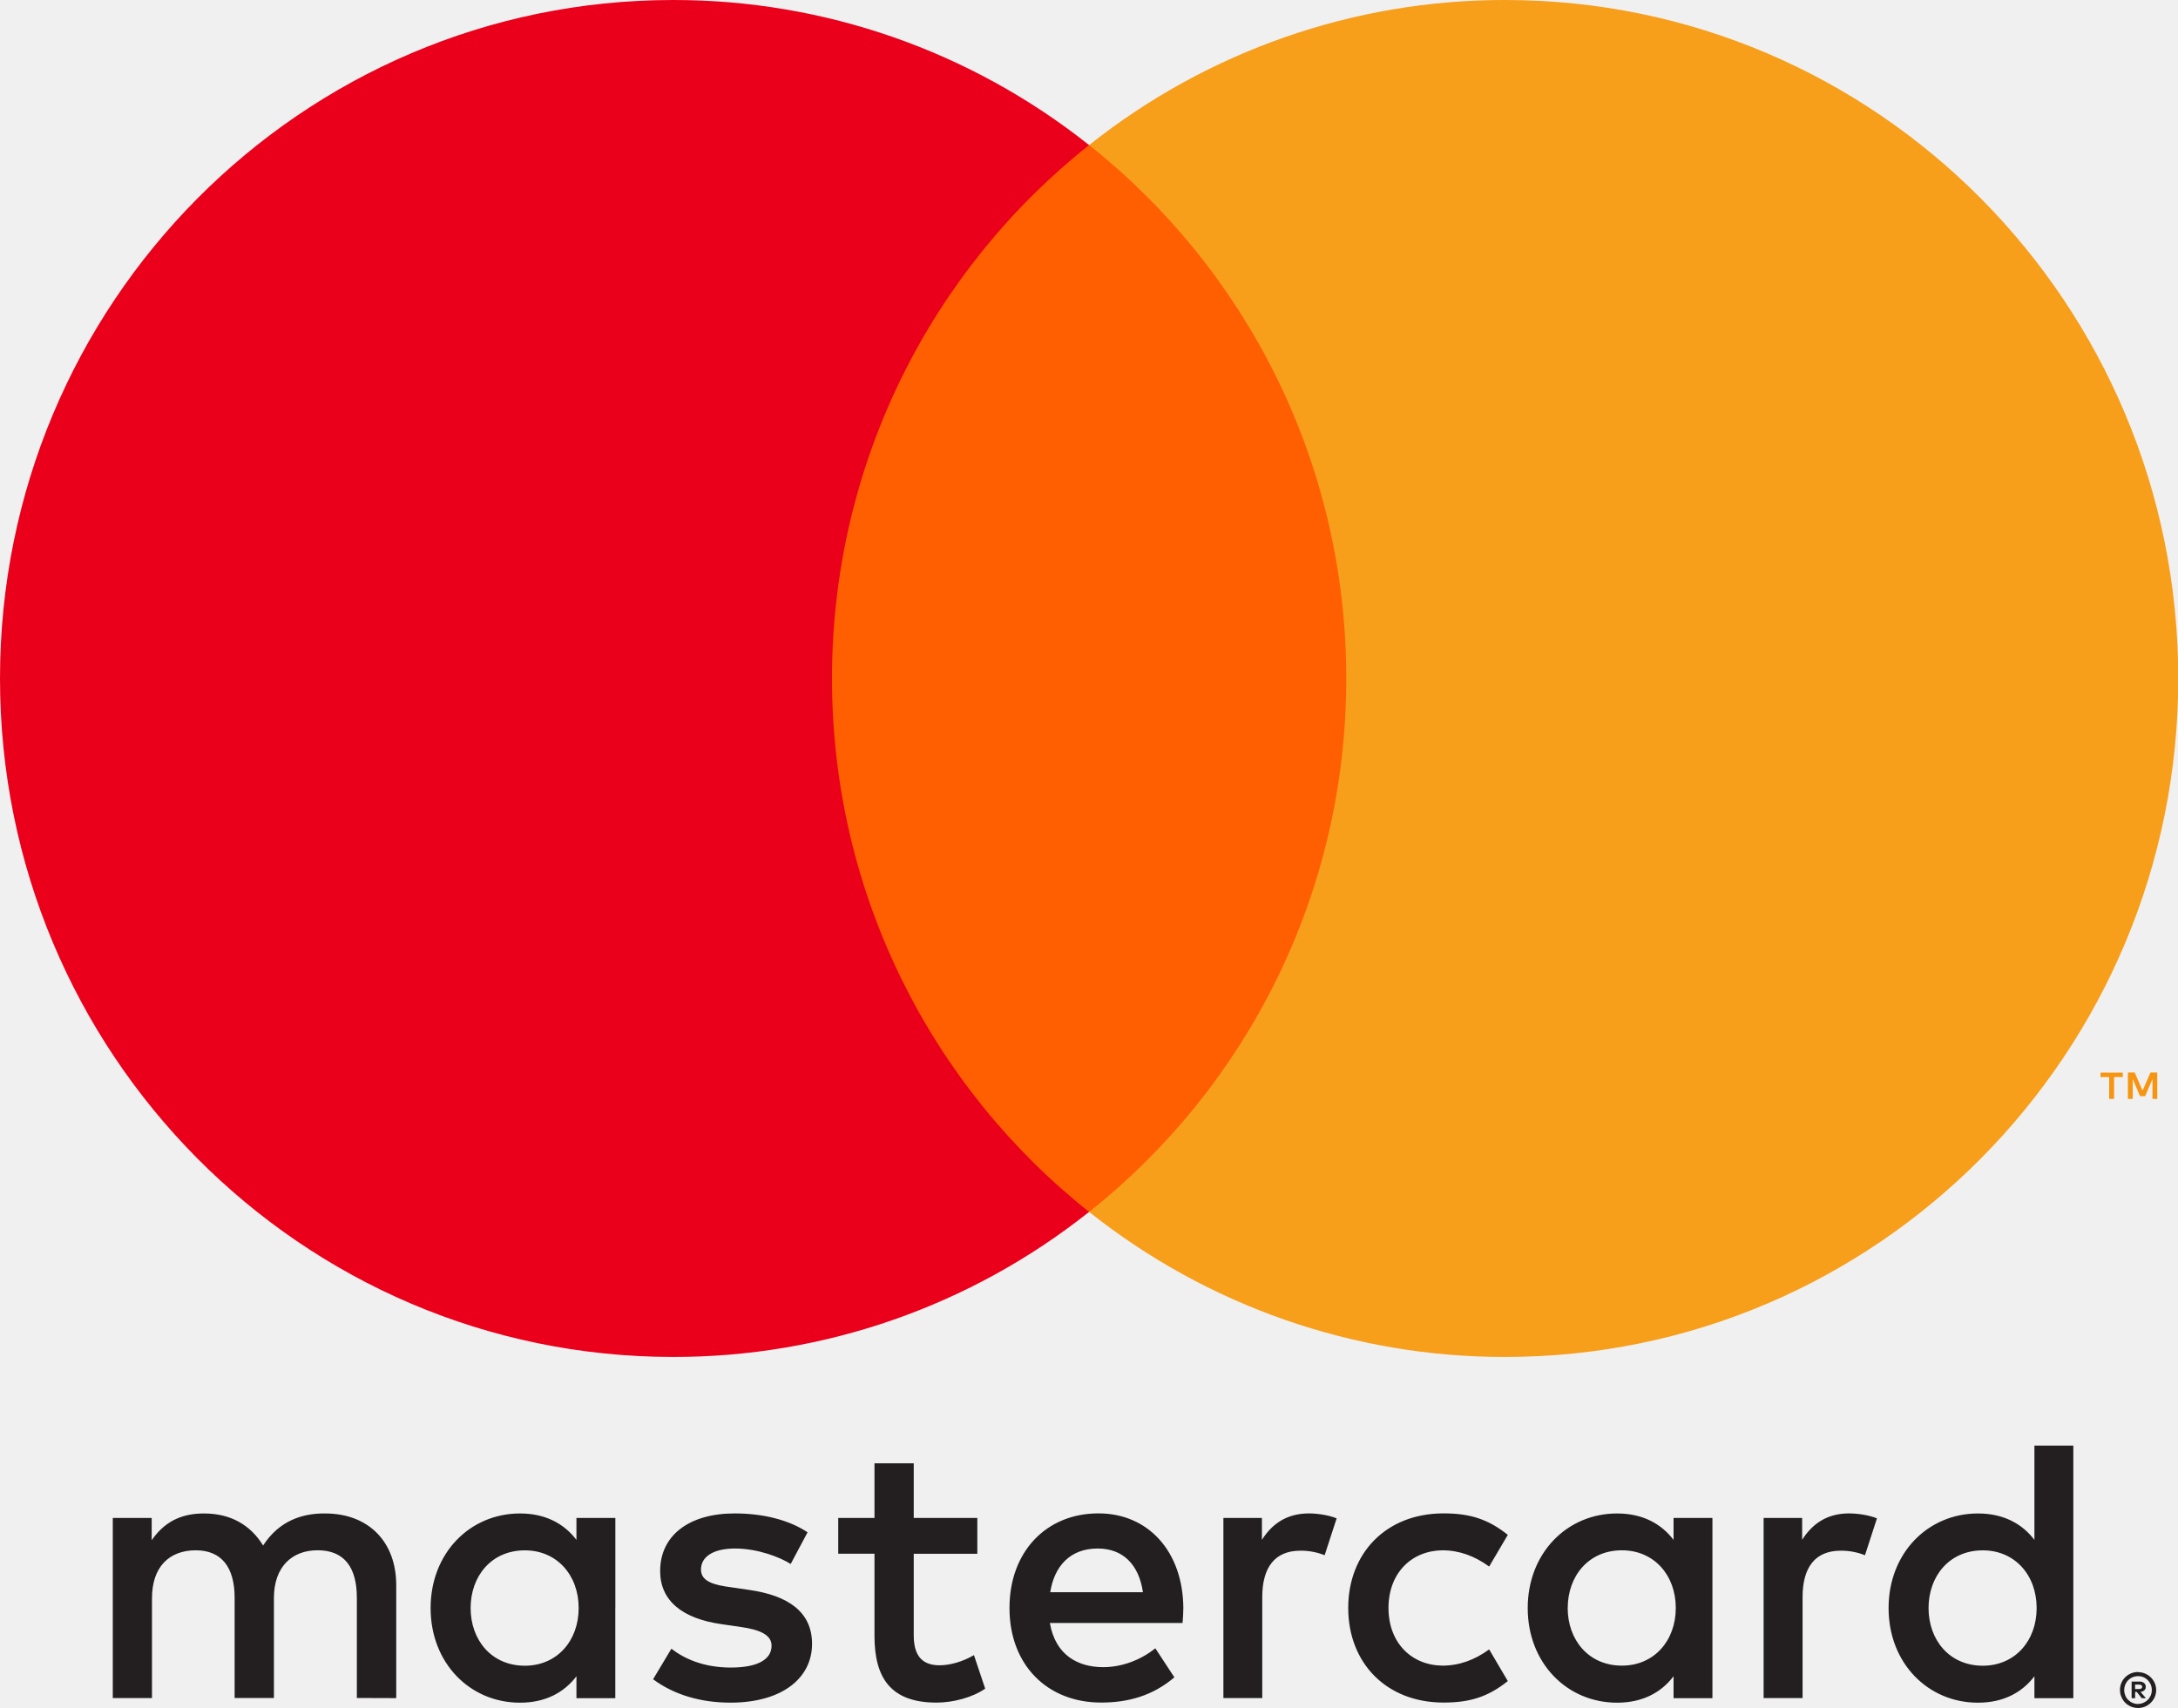
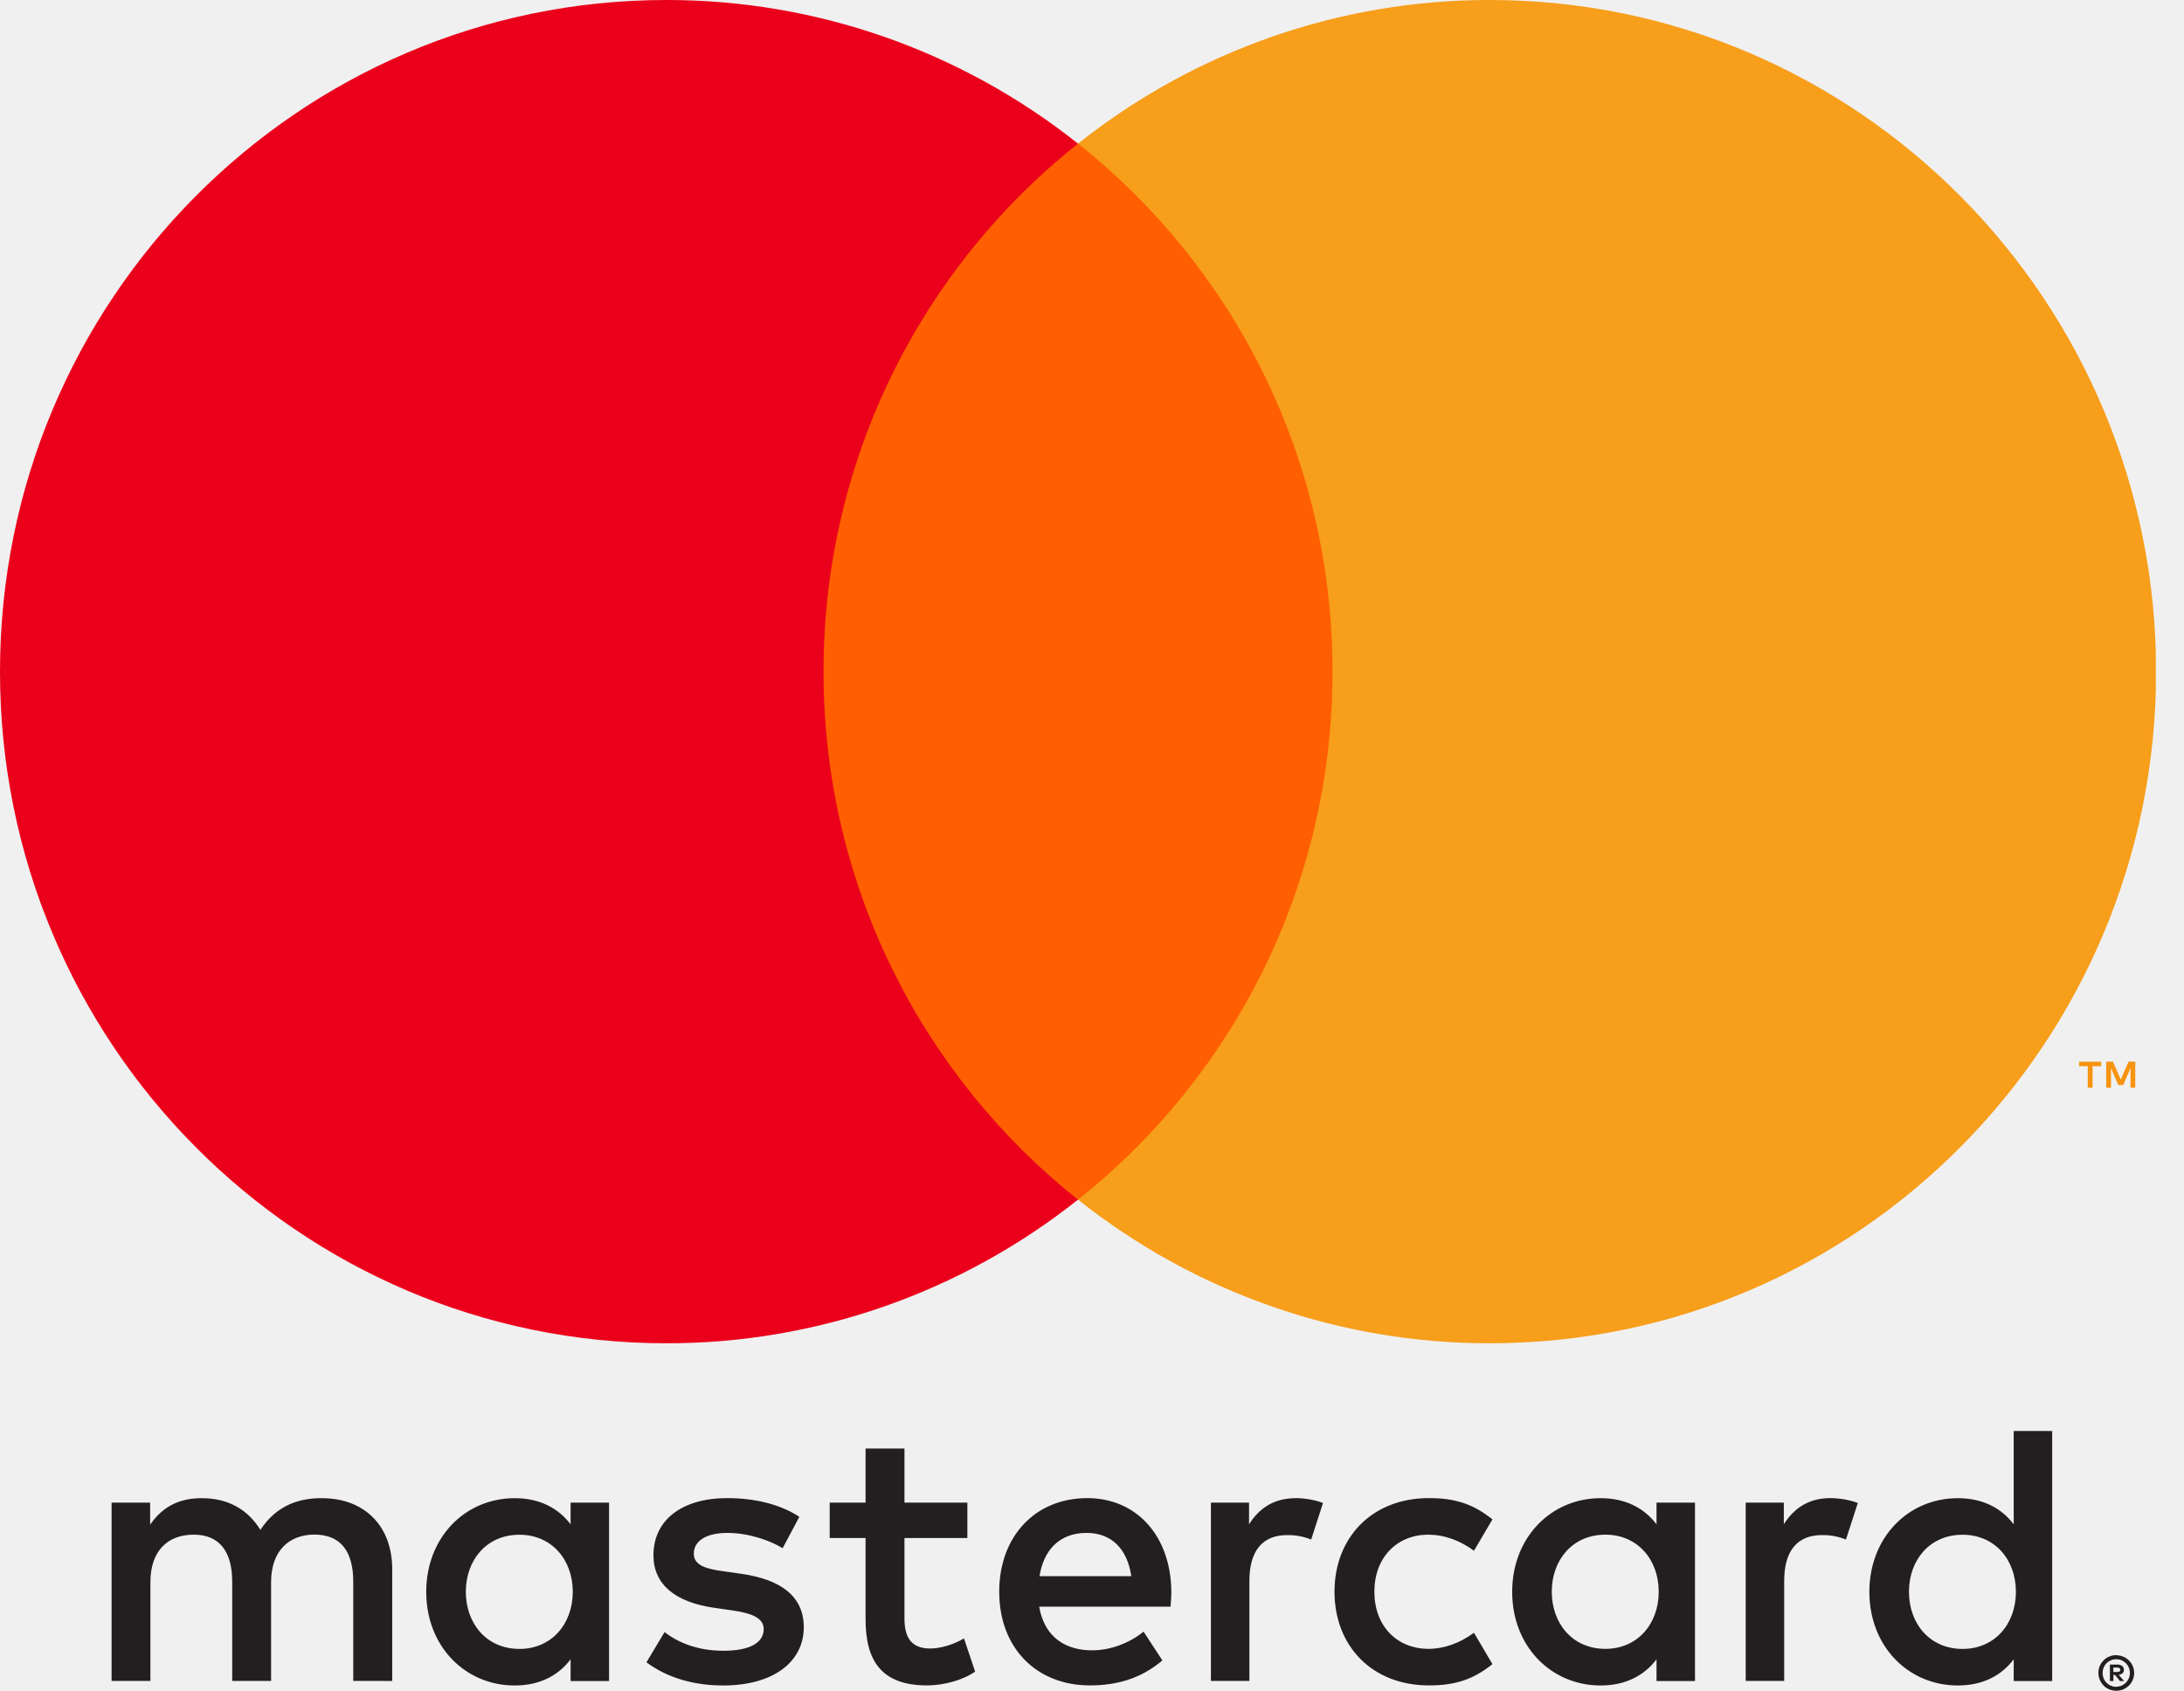
- <svg xmlns="http://www.w3.org/2000/svg" width="51" height="40" viewBox="0 0 51 40" fill="none">
-   <g clip-path="url(#clip0_339_6182)">
-     <path d="M49.995 39.457V39.56H50.09C50.108 39.56 50.126 39.556 50.141 39.547C50.147 39.543 50.152 39.537 50.156 39.53C50.159 39.523 50.161 39.515 50.16 39.508C50.161 39.5 50.159 39.493 50.156 39.486C50.152 39.479 50.147 39.474 50.141 39.469C50.126 39.46 50.108 39.456 50.09 39.456H49.995V39.457ZM50.091 39.385C50.132 39.382 50.172 39.394 50.205 39.418C50.219 39.429 50.229 39.443 50.236 39.459C50.243 39.474 50.246 39.492 50.245 39.509C50.246 39.524 50.243 39.539 50.238 39.553C50.232 39.566 50.224 39.579 50.213 39.589C50.188 39.611 50.156 39.625 50.122 39.627L50.249 39.774H50.151L50.034 39.628H49.996V39.774H49.914V39.385H50.092L50.091 39.385ZM50.066 39.908C50.109 39.908 50.151 39.9 50.191 39.882C50.229 39.866 50.264 39.842 50.293 39.813C50.322 39.783 50.346 39.748 50.362 39.71C50.395 39.628 50.395 39.537 50.362 39.455C50.346 39.417 50.322 39.382 50.293 39.352C50.264 39.323 50.229 39.299 50.191 39.283C50.151 39.266 50.109 39.258 50.066 39.259C50.022 39.258 49.979 39.267 49.938 39.283C49.899 39.299 49.864 39.323 49.834 39.352C49.789 39.399 49.758 39.458 49.746 39.522C49.734 39.586 49.741 39.652 49.766 39.712C49.781 39.751 49.804 39.786 49.834 39.815C49.864 39.845 49.899 39.869 49.938 39.885C49.978 39.902 50.022 39.911 50.066 39.911M50.066 39.165C50.178 39.165 50.285 39.209 50.365 39.288C50.404 39.327 50.434 39.372 50.456 39.422C50.477 39.473 50.489 39.529 50.489 39.584C50.489 39.64 50.477 39.696 50.456 39.747C50.434 39.797 50.403 39.842 50.365 39.88C50.326 39.918 50.281 39.949 50.231 39.971C50.179 39.993 50.122 40.004 50.066 40.004C50.008 40.004 49.951 39.993 49.898 39.971C49.848 39.949 49.802 39.919 49.763 39.88C49.725 39.841 49.695 39.794 49.674 39.743C49.652 39.691 49.641 39.636 49.641 39.58C49.641 39.524 49.652 39.469 49.674 39.417C49.695 39.367 49.726 39.322 49.764 39.284C49.803 39.245 49.849 39.215 49.9 39.194C49.953 39.172 50.01 39.16 50.067 39.161M11.02 37.663C11.02 36.921 11.502 36.312 12.29 36.312C13.043 36.312 13.55 36.895 13.55 37.663C13.55 38.431 13.043 39.014 12.29 39.014C11.502 39.014 11.02 38.405 11.02 37.663ZM14.409 37.663V35.553H13.498V36.067C13.21 35.687 12.772 35.448 12.177 35.448C11.004 35.448 10.083 36.376 10.083 37.664C10.083 38.952 11.003 39.88 12.177 39.88C12.772 39.88 13.21 39.641 13.498 39.261V39.774H14.408V37.663H14.409ZM45.159 37.663C45.159 36.921 45.641 36.312 46.429 36.312C47.183 36.312 47.69 36.895 47.69 37.663C47.69 38.431 47.183 39.014 46.429 39.014C45.642 39.014 45.159 38.405 45.159 37.663ZM48.549 37.663V33.858H47.638V36.067C47.349 35.687 46.912 35.448 46.316 35.448C45.143 35.448 44.223 36.376 44.223 37.664C44.223 38.952 45.143 39.88 46.316 39.88C46.912 39.88 47.349 39.641 47.638 39.261V39.774H48.549V37.663ZM25.704 36.269C26.291 36.269 26.667 36.639 26.763 37.292H24.592C24.689 36.683 25.056 36.269 25.704 36.269M25.722 35.446C24.496 35.446 23.638 36.346 23.638 37.662C23.638 39.003 24.53 39.877 25.783 39.877C26.414 39.877 26.991 39.719 27.499 39.286L27.053 38.606C26.702 38.889 26.255 39.048 25.835 39.048C25.249 39.048 24.715 38.774 24.584 38.014H27.691C27.7 37.9 27.709 37.785 27.709 37.661C27.7 36.346 26.893 35.446 25.722 35.446M36.71 37.661C36.71 36.92 37.192 36.311 37.979 36.311C38.732 36.311 39.24 36.894 39.24 37.661C39.24 38.429 38.732 39.012 37.979 39.012C37.192 39.012 36.709 38.403 36.709 37.661M40.098 37.661V35.553H39.188V36.067C38.899 35.687 38.462 35.448 37.866 35.448C36.693 35.448 35.773 36.376 35.773 37.664C35.773 38.952 36.693 39.88 37.866 39.88C38.462 39.88 38.899 39.641 39.188 39.261V39.774H40.098V37.663L40.098 37.661ZM31.57 37.661C31.57 38.941 32.454 39.877 33.803 39.877C34.433 39.877 34.853 39.736 35.307 39.374L34.87 38.632C34.529 38.88 34.17 39.012 33.774 39.012C33.047 39.003 32.513 38.474 32.513 37.661C32.513 36.849 33.047 36.32 33.774 36.311C34.169 36.311 34.528 36.443 34.87 36.691L35.307 35.949C34.853 35.587 34.433 35.446 33.803 35.446C32.454 35.446 31.57 36.381 31.57 37.661ZM43.303 35.446C42.778 35.446 42.436 35.693 42.199 36.064V35.553H41.297V39.772H42.209V37.407C42.209 36.708 42.506 36.32 43.101 36.32C43.296 36.318 43.489 36.354 43.67 36.426L43.951 35.562C43.749 35.482 43.487 35.447 43.302 35.447M18.908 35.888C18.47 35.597 17.867 35.447 17.201 35.447C16.141 35.447 15.458 35.959 15.458 36.797C15.458 37.485 15.966 37.91 16.902 38.042L17.332 38.104C17.831 38.174 18.067 38.307 18.067 38.545C18.067 38.871 17.735 39.057 17.113 39.057C16.483 39.057 16.028 38.854 15.721 38.616L15.293 39.331C15.792 39.702 16.423 39.879 17.105 39.879C18.314 39.879 19.015 39.305 19.015 38.502C19.015 37.76 18.463 37.372 17.552 37.24L17.123 37.177C16.73 37.126 16.414 37.046 16.414 36.763C16.414 36.455 16.711 36.269 17.211 36.269C17.745 36.269 18.262 36.472 18.515 36.631L18.91 35.889L18.908 35.888ZM30.651 35.447C30.126 35.447 29.784 35.695 29.549 36.066V35.553H28.647V39.772H29.557V37.407C29.557 36.708 29.854 36.32 30.449 36.32C30.644 36.318 30.837 36.354 31.018 36.426L31.299 35.562C31.098 35.482 30.835 35.447 30.651 35.447M22.885 35.553H21.396V34.273H20.477V35.553H19.628V36.391H20.477V38.316C20.477 39.295 20.853 39.878 21.93 39.878C22.325 39.878 22.78 39.754 23.069 39.551L22.806 38.766C22.534 38.925 22.236 39.004 22 39.004C21.545 39.004 21.396 38.722 21.396 38.298V36.392H22.885V35.553ZM9.278 39.773V37.125C9.278 36.128 8.648 35.457 7.632 35.448C7.097 35.439 6.546 35.606 6.161 36.198C5.872 35.73 5.417 35.448 4.777 35.448C4.33 35.448 3.894 35.58 3.552 36.074V35.553H2.641V39.772H3.559V37.432C3.559 36.7 3.962 36.311 4.584 36.311C5.188 36.311 5.494 36.708 5.494 37.423V39.771H6.414V37.432C6.414 36.699 6.834 36.31 7.438 36.31C8.059 36.31 8.356 36.707 8.356 37.422V39.77L9.278 39.773Z" fill="#231F20" />
-     <path d="M50.514 25.738V25.121H50.355L50.17 25.544L49.987 25.121H49.827V25.738H49.94V25.273L50.112 25.674H50.23L50.402 25.272V25.738H50.514H50.514ZM49.503 25.738V25.227H49.707V25.123H49.185V25.227H49.389V25.738H49.502H49.503Z" fill="#F79410" />
-     <path d="M32.399 28.385H18.607V3.397H32.4L32.399 28.385Z" fill="#FF5F00" />
-     <path d="M19.482 15.891C19.482 10.823 21.836 6.307 25.502 3.398C22.727 1.192 19.295 -0.005 15.761 1.7284e-05C7.056 1.7284e-05 0 7.115 0 15.891C0 24.668 7.056 31.782 15.761 31.782C19.295 31.788 22.727 30.591 25.502 28.385C21.837 25.476 19.482 20.96 19.482 15.891Z" fill="#EB001B" />
-     <path d="M51.006 15.891C51.006 24.668 43.95 31.782 35.245 31.782C31.711 31.788 28.278 30.591 25.503 28.385C29.17 25.475 31.524 20.96 31.524 15.891C31.524 10.822 29.17 6.307 25.503 3.398C28.278 1.192 31.711 -0.005 35.245 1.66811e-05C43.95 1.66811e-05 51.006 7.115 51.006 15.891" fill="#F79E1B" />
+ <svg xmlns="http://www.w3.org/2000/svg" width="31" height="24" viewBox="0 0 31 24" fill="none">
+   <g clip-path="url(#clip0_702_4708)">
+     <path d="M29.997 23.675V23.736H30.054C30.065 23.737 30.075 23.734 30.085 23.729C30.088 23.726 30.091 23.722 30.093 23.718C30.095 23.714 30.096 23.71 30.096 23.705C30.096 23.701 30.095 23.696 30.093 23.692C30.091 23.688 30.088 23.685 30.085 23.682C30.076 23.677 30.065 23.674 30.054 23.674H29.997V23.675ZM30.055 23.631C30.079 23.63 30.103 23.637 30.123 23.651C30.131 23.658 30.137 23.666 30.142 23.676C30.146 23.685 30.148 23.695 30.147 23.706C30.148 23.715 30.146 23.724 30.143 23.732C30.14 23.74 30.134 23.748 30.128 23.754C30.113 23.767 30.093 23.775 30.073 23.777L30.15 23.865H30.091L30.02 23.777H29.998V23.865H29.948V23.631H30.055L30.055 23.631ZM30.039 23.945C30.065 23.945 30.091 23.94 30.114 23.93C30.137 23.92 30.158 23.906 30.176 23.888C30.193 23.87 30.207 23.849 30.217 23.826C30.237 23.777 30.237 23.723 30.217 23.674C30.207 23.651 30.193 23.63 30.176 23.612C30.158 23.594 30.137 23.58 30.114 23.57C30.091 23.56 30.065 23.555 30.039 23.556C30.013 23.555 29.987 23.56 29.963 23.57C29.94 23.58 29.918 23.594 29.9 23.612C29.873 23.64 29.855 23.675 29.848 23.714C29.84 23.752 29.845 23.792 29.86 23.828C29.869 23.851 29.883 23.872 29.9 23.89C29.918 23.907 29.94 23.922 29.963 23.931C29.987 23.942 30.013 23.947 30.039 23.947M30.039 23.499C30.107 23.499 30.171 23.526 30.219 23.573C30.242 23.596 30.261 23.623 30.273 23.654C30.286 23.684 30.293 23.718 30.293 23.751C30.293 23.785 30.286 23.818 30.273 23.849C30.26 23.878 30.242 23.906 30.219 23.929C30.196 23.951 30.168 23.97 30.139 23.983C30.107 23.996 30.073 24.003 30.039 24.003C30.005 24.003 29.971 23.996 29.939 23.983C29.909 23.97 29.881 23.952 29.858 23.929C29.835 23.905 29.817 23.877 29.804 23.846C29.791 23.815 29.785 23.782 29.785 23.748C29.785 23.715 29.791 23.682 29.804 23.651C29.817 23.621 29.835 23.594 29.859 23.571C29.882 23.547 29.909 23.529 29.94 23.517C29.972 23.503 30.006 23.497 30.04 23.497M6.612 22.598C6.612 22.153 6.901 21.788 7.374 21.788C7.825 21.788 8.13 22.137 8.13 22.598C8.13 23.059 7.825 23.409 7.374 23.409C6.901 23.409 6.612 23.043 6.612 22.598ZM8.645 22.598V21.332H8.099V21.64C7.926 21.412 7.663 21.269 7.306 21.269C6.602 21.269 6.05 21.826 6.05 22.599C6.05 23.372 6.602 23.928 7.306 23.928C7.663 23.928 7.926 23.785 8.099 23.557V23.865H8.645V22.598H8.645ZM27.096 22.598C27.096 22.153 27.385 21.788 27.858 21.788C28.31 21.788 28.614 22.137 28.614 22.598C28.614 23.059 28.31 23.409 27.858 23.409C27.385 23.409 27.096 23.043 27.096 22.598ZM29.129 22.598V20.315H28.583V21.64C28.41 21.412 28.147 21.269 27.79 21.269C27.086 21.269 26.534 21.826 26.534 22.599C26.534 23.372 27.086 23.928 27.79 23.928C28.147 23.928 28.41 23.785 28.583 23.557V23.865H29.129V22.598ZM15.422 21.762C15.774 21.762 16 21.984 16.058 22.376H14.755C14.813 22.01 15.034 21.762 15.423 21.762M15.433 21.268C14.697 21.268 14.183 21.808 14.183 22.597C14.183 23.402 14.718 23.927 15.47 23.927C15.848 23.927 16.195 23.832 16.499 23.572L16.232 23.164C16.021 23.334 15.753 23.429 15.501 23.429C15.149 23.429 14.829 23.265 14.75 22.809H16.615C16.62 22.74 16.626 22.671 16.626 22.597C16.62 21.808 16.136 21.268 15.433 21.268M22.026 22.597C22.026 22.152 22.315 21.787 22.788 21.787C23.239 21.787 23.544 22.137 23.544 22.597C23.544 23.058 23.239 23.408 22.788 23.408C22.315 23.408 22.026 23.042 22.026 22.597M24.059 22.597V21.332H23.513V21.64C23.339 21.412 23.077 21.269 22.72 21.269C22.016 21.269 21.464 21.826 21.464 22.599C21.464 23.372 22.016 23.928 22.72 23.928C23.077 23.928 23.339 23.785 23.513 23.557V23.865H24.059V22.598L24.059 22.597ZM18.942 22.597C18.942 23.365 19.473 23.927 20.282 23.927C20.66 23.927 20.912 23.842 21.184 23.625L20.922 23.18C20.717 23.328 20.502 23.408 20.264 23.408C19.828 23.402 19.508 23.085 19.508 22.597C19.508 22.11 19.828 21.792 20.264 21.787C20.501 21.787 20.717 21.866 20.922 22.015L21.184 21.57C20.912 21.353 20.66 21.268 20.282 21.268C19.473 21.268 18.942 21.829 18.942 22.597ZM25.982 21.268C25.667 21.268 25.462 21.416 25.32 21.639V21.332H24.779V23.863H25.325V22.444C25.325 22.025 25.504 21.793 25.861 21.793C25.978 21.791 26.094 21.813 26.202 21.856L26.37 21.337C26.25 21.29 26.092 21.268 25.981 21.268M11.345 21.533C11.082 21.359 10.72 21.268 10.321 21.268C9.685 21.268 9.275 21.576 9.275 22.079C9.275 22.491 9.58 22.746 10.142 22.826L10.399 22.863C10.699 22.905 10.84 22.984 10.84 23.127C10.84 23.323 10.641 23.435 10.268 23.435C9.89 23.435 9.617 23.313 9.433 23.17L9.176 23.599C9.475 23.822 9.854 23.928 10.263 23.928C10.989 23.928 11.409 23.584 11.409 23.102C11.409 22.657 11.078 22.424 10.531 22.344L10.274 22.307C10.038 22.276 9.848 22.228 9.848 22.058C9.848 21.873 10.027 21.762 10.326 21.762C10.647 21.762 10.957 21.884 11.109 21.979L11.346 21.534L11.345 21.533ZM18.391 21.269C18.076 21.269 17.87 21.417 17.729 21.64V21.332H17.188V23.863H17.734V22.444C17.734 22.025 17.913 21.793 18.27 21.793C18.387 21.791 18.503 21.813 18.611 21.856L18.779 21.337C18.659 21.29 18.501 21.268 18.39 21.268M13.731 21.332H12.838V20.564H12.286V21.332H11.777V21.835H12.286V22.99C12.286 23.577 12.512 23.927 13.158 23.927C13.395 23.927 13.668 23.853 13.841 23.731L13.683 23.26C13.521 23.355 13.342 23.403 13.2 23.403C12.927 23.403 12.838 23.233 12.838 22.979V21.835H13.731V21.332ZM5.567 23.864V22.275C5.567 21.677 5.189 21.274 4.579 21.269C4.258 21.264 3.928 21.364 3.696 21.719C3.523 21.439 3.25 21.269 2.866 21.269C2.598 21.269 2.336 21.348 2.131 21.645V21.332H1.584V23.863H2.135V22.46C2.135 22.02 2.377 21.787 2.75 21.787C3.113 21.787 3.296 22.025 3.296 22.454V23.863H3.848V22.459C3.848 22.02 4.1 21.786 4.463 21.786C4.836 21.786 5.014 22.025 5.014 22.454V23.863L5.567 23.864Z" fill="#231F20" />
+     <path d="M30.308 15.442V15.072H30.213L30.102 15.326L29.992 15.072H29.896V15.442H29.964V15.164L30.067 15.404H30.138L30.241 15.163V15.442H30.309H30.308ZM29.702 15.442V15.136H29.824V15.073H29.511V15.136H29.634V15.442H29.701H29.702Z" fill="#F79410" />
+     <path d="M19.44 17.03H11.164V2.038H19.44L19.44 17.03Z" fill="#FF5F00" />
+     <path d="M11.689 9.535C11.689 6.494 13.102 3.784 15.301 2.039C13.636 0.715 11.577 -0.003 9.457 1.03704e-05C4.234 1.03704e-05 0 4.269 0 9.535C0 14.801 4.234 19.07 9.457 19.07C11.577 19.073 13.636 18.354 15.301 17.031C13.102 15.285 11.689 12.576 11.689 9.535Z" fill="#EB001B" />
+     <path d="M30.604 9.535C30.604 14.801 26.37 19.07 21.147 19.07C19.026 19.073 16.967 18.354 15.302 17.031C17.502 15.285 18.914 12.576 18.914 9.535C18.914 6.493 17.502 3.784 15.302 2.039C16.967 0.715 19.026 -0.003 21.147 1.00087e-05C26.37 1.00087e-05 30.604 4.269 30.604 9.535" fill="#F79E1B" />
  </g>
  <defs>
-     <clipPath id="clip0_339_6182">
-       <rect width="51" height="40" fill="white" />
+     <clipPath id="clip0_702_4708">
+       <rect width="30.6" height="24" fill="white" />
    </clipPath>
  </defs>
</svg>
